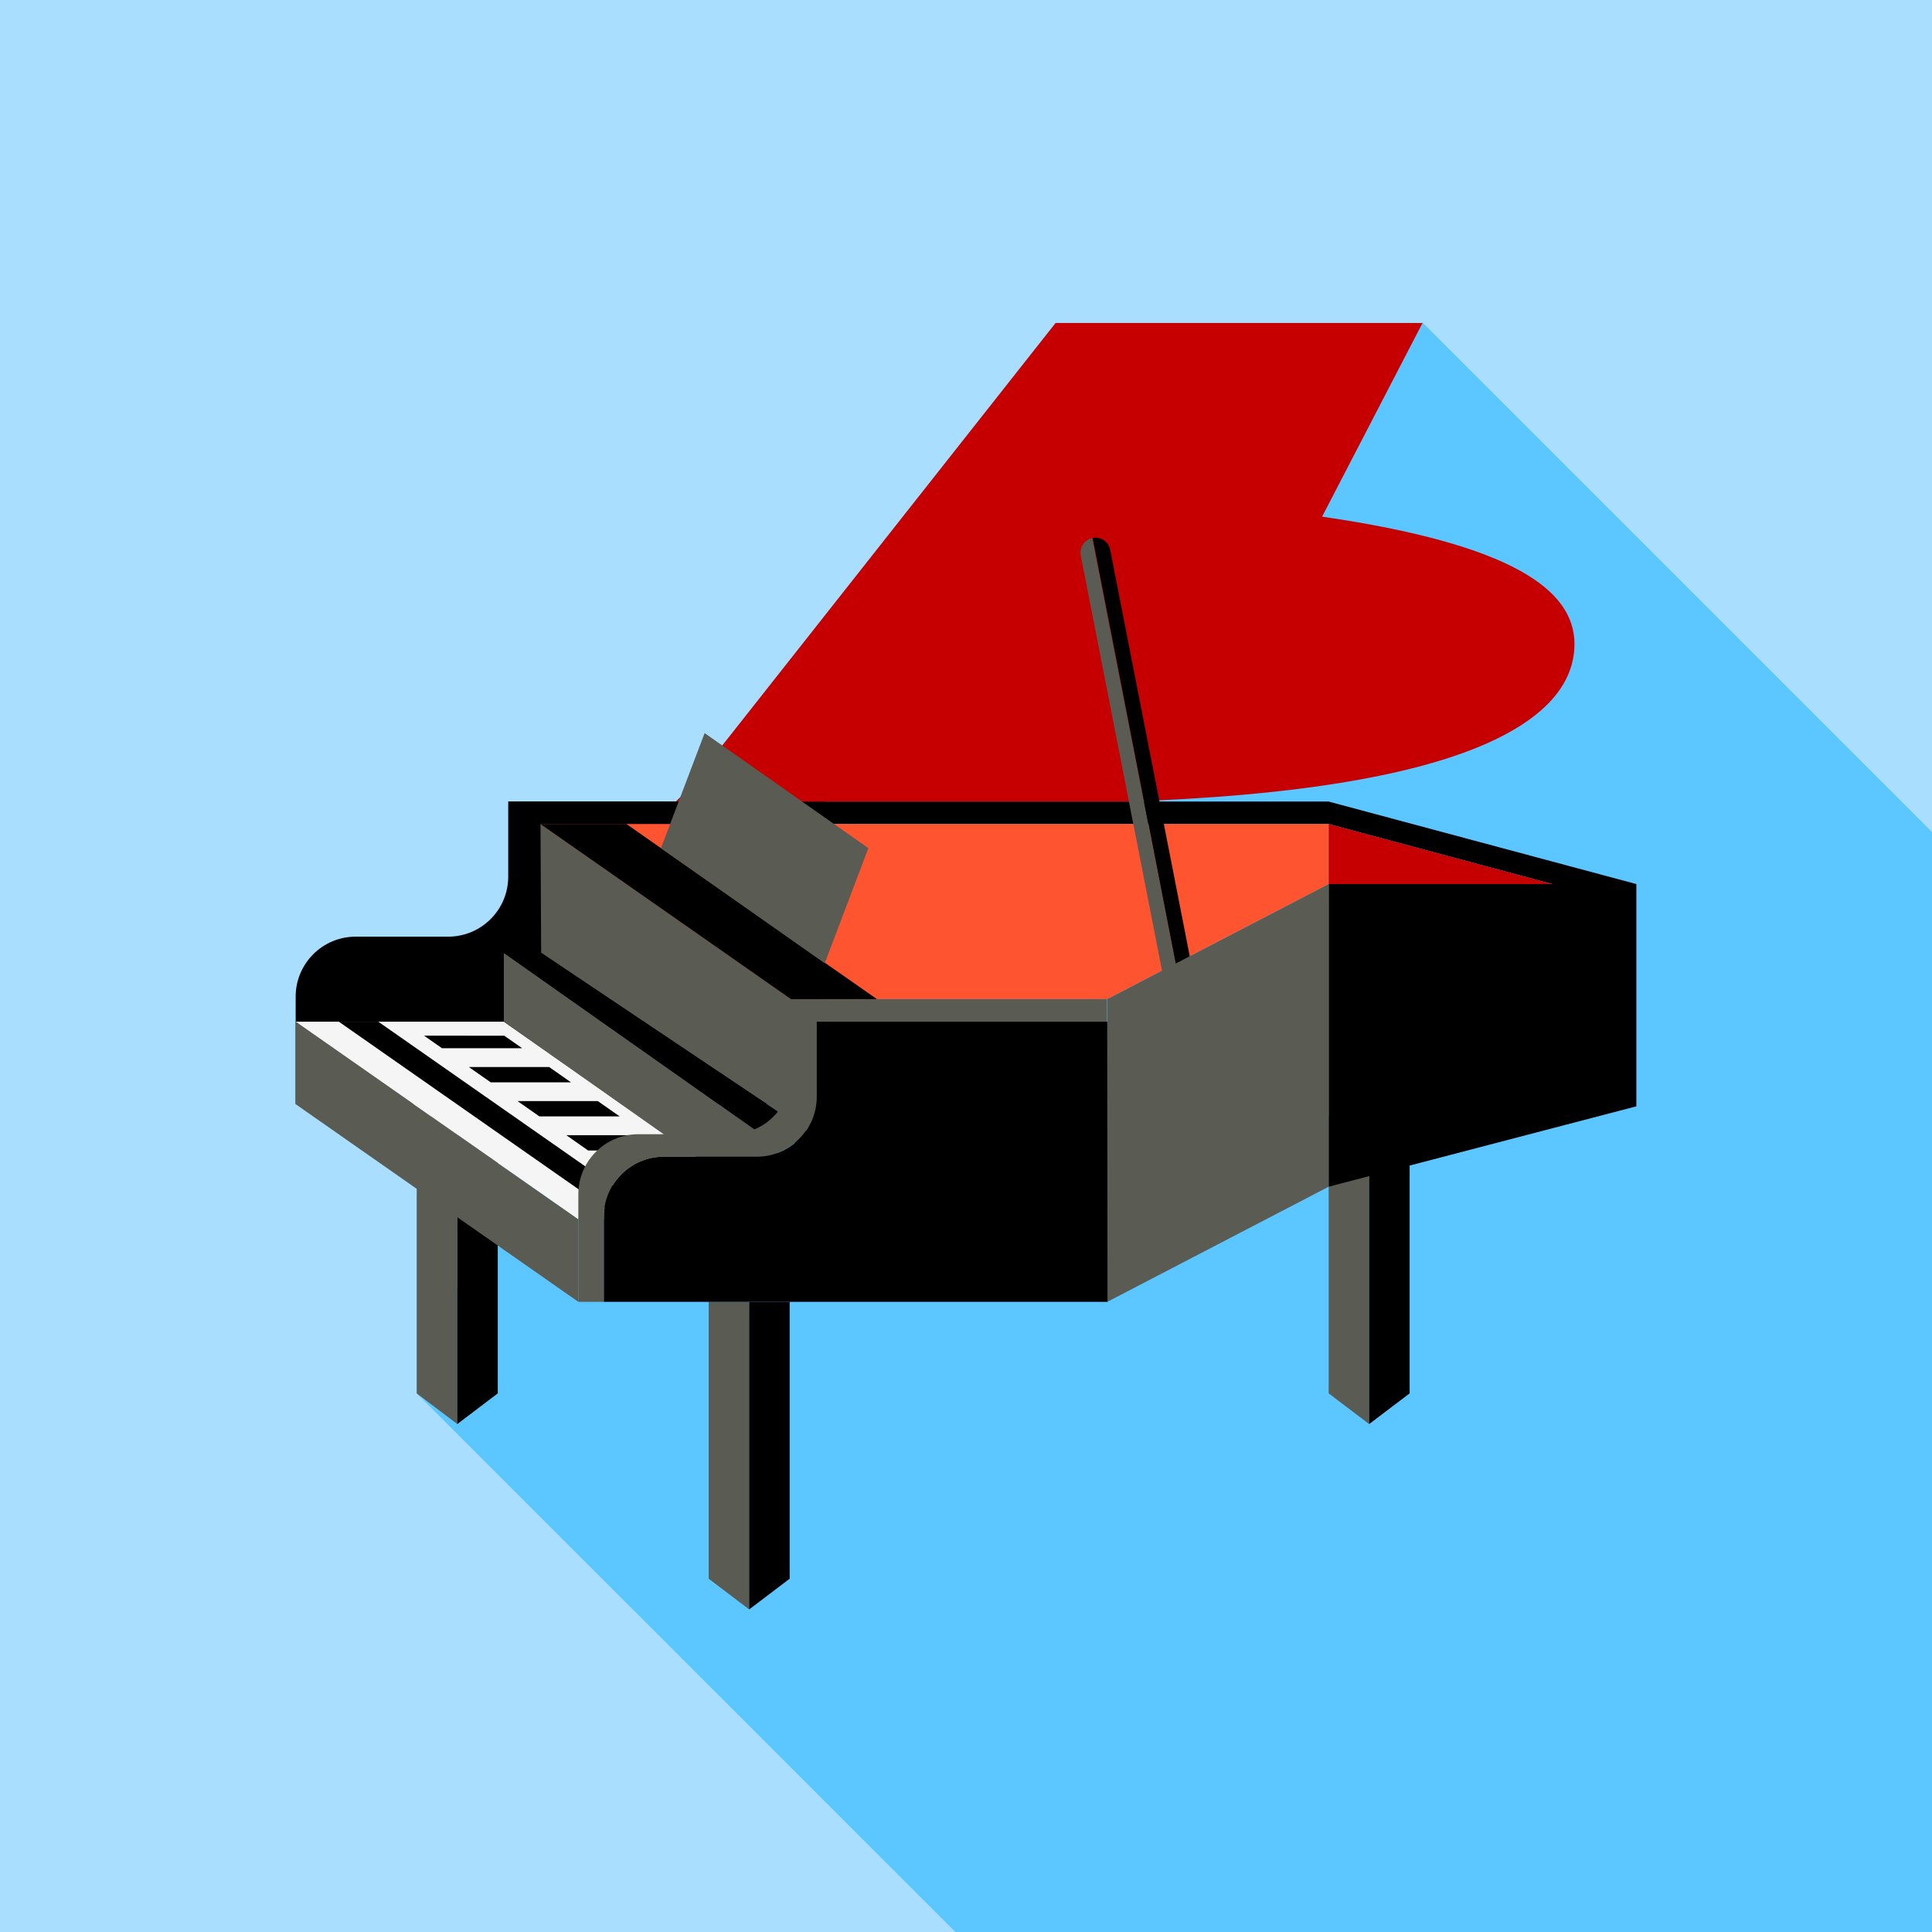
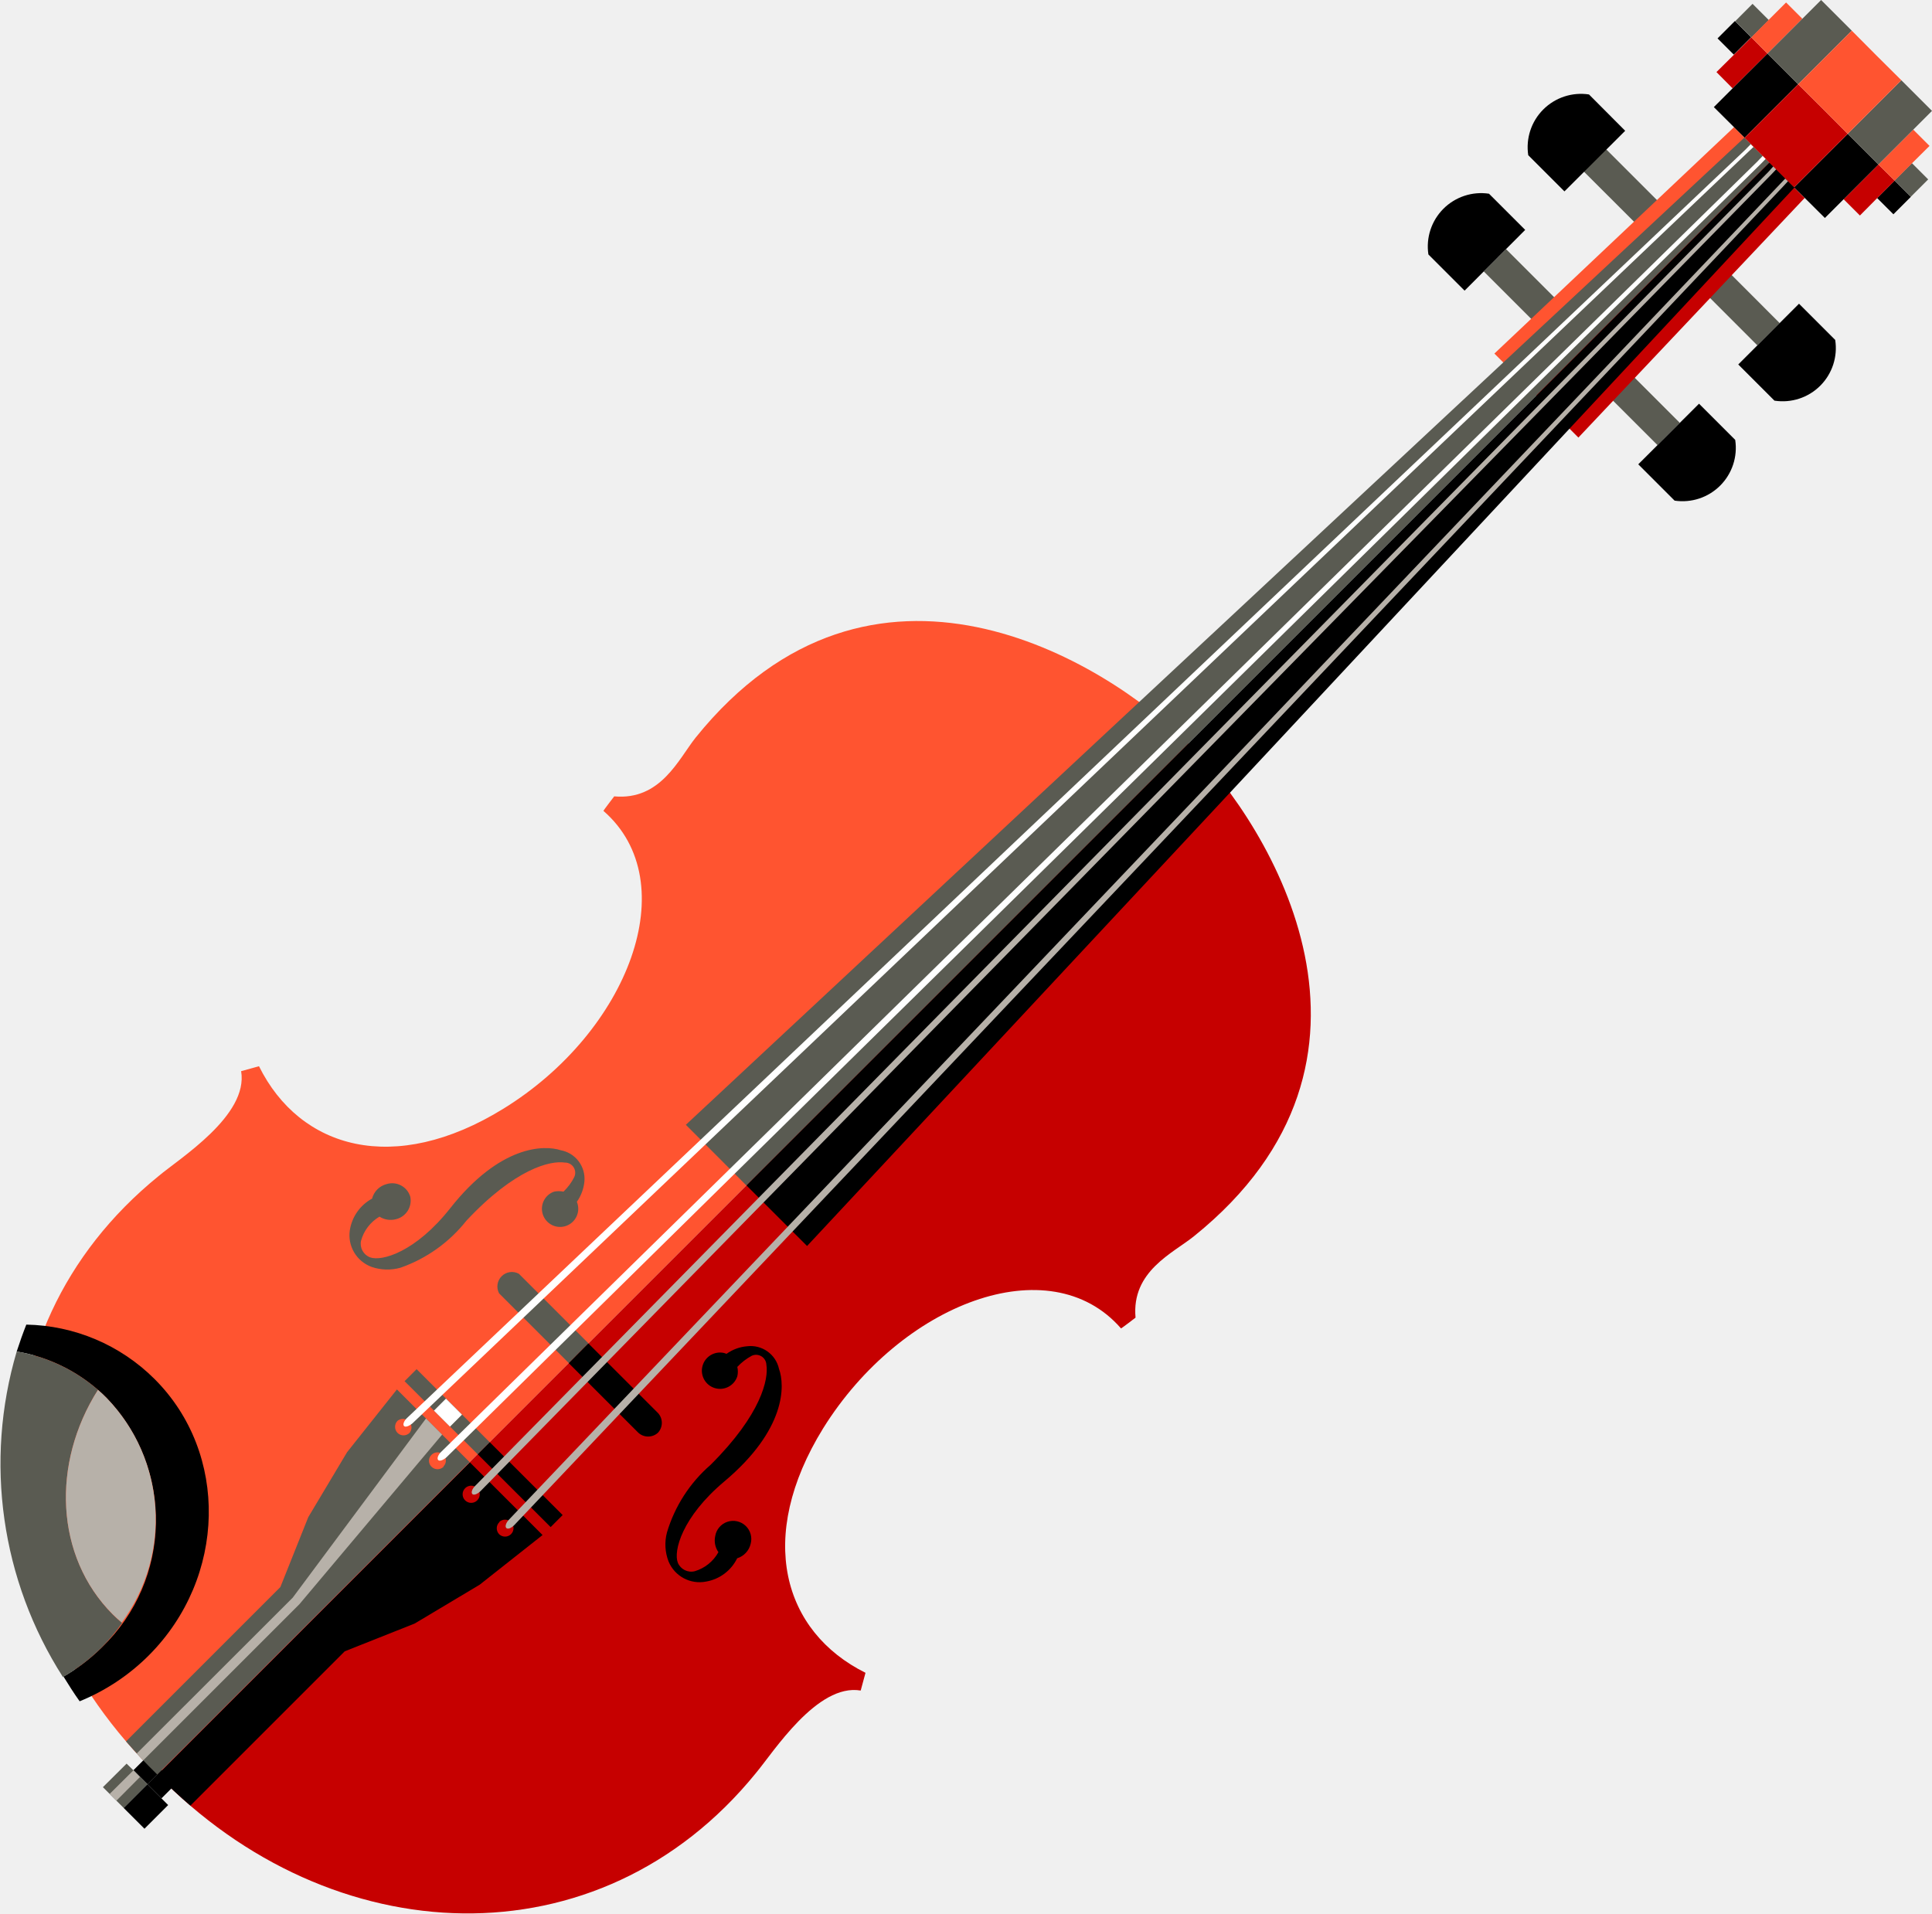
- <svg xmlns="http://www.w3.org/2000/svg" viewBox="0 0 199.5 199.5">
+ <svg xmlns="http://www.w3.org/2000/svg" viewBox="0 0 132.93 131.67">
  <defs>
-     <style>.cls-1{fill:#a9deff;}.cls-2{fill:#5bc6ff;}.cls-3{fill:#5a5b52;}.cls-4{fill:#f5f5f5;}.cls-5{fill:#ff5430;}.cls-6{fill:#c60000;}</style>
+     <style>.cls-1{fill:#5a5b52;}.cls-2{fill:#ff5430;}.cls-3{fill:#c60000;}.cls-4{fill:#fff;}.cls-5{fill:#b7b1a9;}</style>
  </defs>
  <g id="Layer_2" data-name="Layer 2">
    <g id="Layer_1-2" data-name="Layer 1">
-       <rect class="cls-1" width="199.5" height="199.5" />
-       <polygon class="cls-2" points="199.5 85.92 146.89 33.31 58.4 104.09 43.03 143.88 98.66 199.5 199.5 199.5 199.5 85.92" />
-       <polygon class="cls-3" points="43.03 115.28 43.03 143.88 47.22 147.05 47.22 115.28 43.03 115.28" />
-       <polygon points="51.4 115.28 47.22 115.28 47.22 147.05 51.4 143.88 51.4 115.28" />
-       <polygon class="cls-3" points="73.18 134.43 73.18 163.02 77.36 166.19 77.36 134.43 73.18 134.43" />
-       <polygon points="81.54 134.43 77.36 134.43 77.36 166.19 81.54 163.02 81.54 134.43" />
-       <polygon class="cls-3" points="137.2 115.28 137.2 143.88 141.38 147.05 141.38 115.28 137.2 115.28" />
-       <polygon points="145.56 115.28 141.38 115.28 141.38 147.05 145.56 143.88 145.56 115.28" />
-       <path d="M52.48,82.77v7.75a6.2,6.2,0,0,1-6.19,6.2H36.73a6.2,6.2,0,0,0-6.2,6.19V114H85.16V82.77Z" />
-       <polygon class="cls-3" points="30.53 105.5 59.72 125.9 59.72 134.43 30.53 114.02 30.53 105.5" />
-       <polygon class="cls-4" points="81.22 125.9 59.72 125.9 30.53 105.5 52.03 105.5 81.22 125.9" />
-       <polygon points="39.06 105.5 34.99 105.5 64.17 125.9 68.25 125.9 39.06 105.5" />
-       <polygon points="52.07 106.95 43.78 106.94 45.64 108.24 53.92 108.24 52.07 106.95" />
-       <polygon points="60.73 118.8 69.02 118.8 66.77 117.22 58.48 117.22 60.73 118.8" />
-       <polygon points="55.7 115.28 63.99 115.28 61.73 113.7 53.44 113.7 55.7 115.28" />
-       <polygon points="50.67 111.76 58.96 111.76 56.7 110.18 48.41 110.18 50.67 111.76" />
-       <polygon class="cls-3" points="80.61 118.51 52.03 98.4 52.03 105.5 77.6 123.51 80.61 118.51" />
-       <polygon class="cls-3" points="85.66 105.85 55.81 85.09 55.88 98.39 85.16 118.01 85.66 105.85" />
-       <polygon points="160.3 91.29 168.97 91.29 137.2 82.77 52.48 82.77 55.81 85.09 137.2 85.09 160.3 91.29" />
-       <polygon class="cls-5" points="55.81 85.09 81.67 103.17 114.34 103.17 137.2 91.29 137.2 85.09 55.81 85.09" />
-       <polygon class="cls-6" points="137.2 85.09 137.2 91.29 160.3 91.29 137.2 85.09" />
-       <polygon points="85.16 118.01 79.86 118.01 52.03 98.4 55.88 98.39 85.16 118.01" />
-       <path class="cls-6" d="M136.52,53.35l10.37-20H109L70.91,81.63l-1.12,1.14h46.57c34.56-1.13,46.22-8.22,46.22-16.27C162.58,60.88,156.05,56.2,136.52,53.35Z" />
-       <path class="cls-3" d="M111.6,57.37l10.06,51.4a1.54,1.54,0,0,0,1.79,1.22L112.79,55.56A1.55,1.55,0,0,0,111.6,57.37Z" />
-       <path d="M124.7,108.18,114.64,56.77a1.54,1.54,0,0,0-1.81-1.22S123.45,110,123.45,110A1.54,1.54,0,0,0,124.7,108.18Z" />
-       <polygon points="168.97 91.29 137.2 91.29 137.2 122.54 168.97 114.24 168.97 91.29" />
-       <polygon class="cls-3" points="114.34 103.17 114.34 134.43 137.2 122.54 137.2 91.29 114.34 103.17" />
-       <path class="cls-3" d="M68.56,119.44h9.56a6.19,6.19,0,0,0,6.19-6.19V105.5h30v-2.33H81.67v7.75a6.19,6.19,0,0,1-6.2,6.2H65.92a6.2,6.2,0,0,0-6.2,6.2v11.11h2.64v-8.79A6.2,6.2,0,0,1,68.56,119.44Z" />
-       <path d="M114.34,105.5h-30v7.75a6.19,6.19,0,0,1-6.19,6.19H68.56a6.2,6.2,0,0,0-6.2,6.2v8.79h52Z" />
-       <polygon points="90.55 103.17 81.67 103.17 55.81 85.09 64.69 85.09 90.55 103.17" />
-       <polygon class="cls-3" points="89.67 87.58 72.76 75.7 68.25 87.58 85.16 99.47 89.67 87.58" />
+       <rect class="cls-1" x="103.78" y="17.08" width="2.17" height="5.68" transform="translate(16.64 80) rotate(-45.01)" />
+       <path d="M104.94,15.82l-2.49-2.49a3.67,3.67,0,0,0-4.17,4.18L100.77,20Z" />
+       <rect class="cls-1" x="110.66" y="10.2" width="2.17" height="5.68" transform="translate(23.52 82.85) rotate(-45.01)" />
+       <path d="M111.82,9l-2.49-2.5a3.67,3.67,0,0,0-4.18,4.18l2.49,2.49Z" />
+       <rect class="cls-1" x="111.72" y="25.02" width="2.17" height="5.68" transform="translate(13.35 87.94) rotate(-45.01)" />
+       <path d="M116.9,27.78l2.49,2.49a3.67,3.67,0,0,1-4.17,4.18l-2.5-2.5Z" />
+       <rect class="cls-1" x="118.59" y="18.14" width="2.17" height="5.68" transform="translate(20.17 90.71) rotate(-44.96)" />
+       <path d="M123.78,20.9l2.49,2.49a3.66,3.66,0,0,1-4.18,4.18l-2.49-2.49Z" />
+       <path class="cls-2" d="M42.26,54.8s-.77,1-.74,1c5.64,4.91,1.73,15.18-6.88,20.49-7.51,4.64-14,2.77-16.82-2.92l-1.23.34c.52,3.05-4.24,6-5.68,7.22-13.27,10.78-12.44,29.2-.09,41.18L81.76,51.17C76,45.41,60,35.69,47.86,50.76,46.69,52.23,45.46,55.09,42.26,54.8Z" />
+       <path class="cls-1" d="M40.21,81.3a2,2,0,0,0-1.63-2.15c-1.13-.37-4.17-.37-7.61,4-2.37,3-4.7,3.67-5.51,3.37a1,1,0,0,1-.62-1.14,2.78,2.78,0,0,1,1.27-1.66,1.43,1.43,0,0,0,1.12.18,1.32,1.32,0,0,0,1-1.55,1.3,1.3,0,0,0-1.63-.87,1.39,1.39,0,0,0-1,1,3,3,0,0,0-1.53,2.17,2.32,2.32,0,0,0,1.5,2.53,3.31,3.31,0,0,0,2,.05A10,10,0,0,0,32.09,84c3.38-3.61,5.8-4.15,6.77-4a.7.7,0,0,1,.65,1,3.66,3.66,0,0,1-.74,1,1.58,1.58,0,0,0-.65,0,1.25,1.25,0,1,0,1.63.88,1,1,0,0,0-.06-.18A2.91,2.91,0,0,0,40.21,81.3Z" />
+       <path class="cls-3" d="M78.13,90.67s-1,.77-1,.74C72.22,85.77,62,89.68,56.64,98.28c-4.64,7.51-2.77,14,2.91,16.83l-.33,1.22c-3-.51-6,4.24-7.22,5.69-10.78,13.26-29.2,12.43-41.18.09L81.76,51.17c5.76,5.76,15.47,21.74.4,33.89C80.7,86.24,77.84,87.47,78.13,90.67Z" />
+       <path d="M51.4,92.64a2,2,0,0,1,2.2,1.56c.41,1.12.5,4.16-3.76,7.74-2.92,2.45-3.52,4.8-3.2,5.6a1,1,0,0,0,1.16.58,2.76,2.76,0,0,0,1.63-1.31,1.41,1.41,0,0,1-.22-1.11,1.25,1.25,0,1,1,2.44.53,1.37,1.37,0,0,1-.93,1,2.93,2.93,0,0,1-2.13,1.6A2.31,2.31,0,0,1,46,107.45a3.25,3.25,0,0,1-.11-2,9.9,9.9,0,0,1,3-4.65c3.51-3.49,4-5.92,3.84-6.89a.71.71,0,0,0-1-.62,3.87,3.87,0,0,0-1,.77,1.43,1.43,0,0,1,0,.65,1.25,1.25,0,1,1-.92-1.61l.18.06A2.82,2.82,0,0,1,51.4,92.64Z" />
+       <polygon class="cls-1" points="9.18 121.82 8.71 121.36 7.08 122.98 8.51 124.41 10.14 122.78 9.18 121.82" />
+       <rect x="9.46" y="121.13" width="1.39" height="1.37" transform="translate(-83.16 42.85) rotate(-45)" />
+       <polygon points="11.57 124.21 11.11 123.75 10.14 122.78 8.51 124.41 9.94 125.84 11.57 124.21" />
+       <polygon points="11.11 123.75 12.09 122.77 11.12 121.8 10.14 122.78 11.11 123.75" />
+       <rect x="35.2" y="98.61" width="1.17" height="7.1" transform="translate(-61.77 55.26) rotate(-45.02)" />
+       <rect class="cls-1" x="30.18" y="93.59" width="1.17" height="7.1" transform="translate(-59.69 50.22) rotate(-45.01)" />
+       <path class="cls-1" d="M23.88,99.93l-2.67,4.47-1.92,4.81L8.67,119.83c.68.78,1.39,1.54,2.15,2.28l21.49-21.5-5-5Zm6.64,1a.59.59,0,0,1-.83,0,.57.57,0,0,1,0-.82.59.59,0,0,1,.83,0A.57.57,0,0,1,30.52,100.9Zm-2.34-2.33a.59.59,0,0,1-.83,0,.6.6,0,0,1,0-.83.59.59,0,0,1,.83.83Z" />
+       <path d="M13.1,124.25l10.62-10.62,4.81-1.91L33,109.05l4.33-3.42-5-5-21.49,21.5C11.55,122.87,12.32,123.58,13.1,124.25ZM32,102.41a.59.59,0,1,1,0,.83A.59.59,0,0,1,32,102.41Zm2.34,2.33a.58.58,0,0,1,.82,0,.58.58,0,1,1-.82.83A.59.59,0,0,1,34.36,104.74Z" />
+       <path d="M10.62,94.88a12.82,12.82,0,0,0-8.81-3.73c-.24.61-.46,1.23-.66,1.85a11.38,11.38,0,0,1,6.19,3.2A12.14,12.14,0,0,1,7,113.37a13,13,0,0,1-2.63,2c.35.57.71,1.14,1.11,1.7a14.4,14.4,0,0,0,4.76-3.16C15.58,108.56,15.77,100,10.62,94.88Z" />
+       <path class="cls-1" d="M35.7,87.65A1,1,0,0,0,34.34,89l4.79,4.79,1.35-1.36Z" />
+       <path d="M45.27,98.59a1,1,0,0,0,0-1.36l-4.79-4.79L39.13,93.8l4.79,4.79A1,1,0,0,0,45.27,98.59Z" />
+       <polygon class="cls-2" points="121.74 11.19 119.31 8.75 102.82 24.33 105.71 27.21 121.74 11.19" />
+       <polygon class="cls-1" points="120.02 9.47 47.19 77.4 51.35 81.57 121.74 11.19 120.02 9.47" />
+       <polygon class="cls-3" points="121.74 11.19 124.17 13.62 108.6 30.11 105.71 27.21 121.74 11.19" />
+       <polygon points="123.47 12.9 55.53 85.74 51.36 81.57 121.75 11.18 123.47 12.9" />
+       <path class="cls-4" d="M120.11,10.28,28,97.58c-.21.2-.3.45-.2.55s.34,0,.56-.17l91.93-87.51.36-.34-.19-.19C120.3,10.09,120.15,10.23,120.11,10.28Z" />
+       <path class="cls-4" d="M120.92,11.11,30.34,99.92c-.2.2-.29.45-.19.55s.35,0,.56-.18l90.43-89,.37-.38-.21-.2Z" />
+       <path class="cls-5" d="M122.47,12.67,35,104.59c-.19.21-.27.46-.16.56s.34,0,.54-.2l87.29-92.1.36-.39-.19-.18Z" />
+       <path class="cls-5" d="M121.68,11.82l-89,90.44c-.2.2-.28.45-.18.55s.35,0,.55-.19L121.88,12l.35-.37-.2-.2Z" />
+       <rect x="129.47" y="12.8" width="1.7" height="1.58" transform="translate(28.6 96.18) rotate(-45.03)" />
+       <polygon class="cls-3" points="129.24 11.32 126.85 13.71 127.97 14.83 129.16 13.63 130.36 12.43 129.24 11.32" />
+       <rect x="118.49" y="1.82" width="1.69" height="1.58" transform="translate(33.16 85.2) rotate(-45.04)" />
+       <polygon class="cls-3" points="120.5 2.57 119.3 3.77 118.1 4.96 119.21 6.08 121.61 3.69 120.5 2.57" />
+       <polygon points="121.61 3.69 119.21 6.08 117.92 7.37 120.04 9.48 123.72 5.8 121.61 3.69" />
+       <polygon points="127.13 9.21 123.44 12.89 125.56 15 126.85 13.71 129.24 11.32 127.13 9.21" />
+       <polygon class="cls-3" points="120.04 9.48 121.74 11.19 123.44 12.89 127.13 9.21 125.43 7.5 123.72 5.8 120.04 9.48" />
+       <rect class="cls-1" x="130.67" y="11.6" width="1.69" height="1.58" transform="translate(29.74 96.6) rotate(-44.99)" />
+       <polygon class="cls-2" points="130.36 12.43 131.56 11.23 132.76 10.04 131.64 8.92 129.24 11.32 130.36 12.43" />
+       <rect class="cls-1" x="119.69" y="0.62" width="1.69" height="1.58" transform="translate(34.42 85.76) rotate(-45.07)" />
+       <polygon class="cls-2" points="121.61 3.69 124.01 1.29 122.89 0.17 121.69 1.37 120.5 2.57 121.61 3.69" />
+       <polygon class="cls-1" points="123.72 5.8 127.41 2.11 125.3 0 124.01 1.29 121.61 3.69 123.72 5.8" />
+       <polygon class="cls-1" points="129.24 11.32 131.64 8.92 132.93 7.63 130.82 5.52 127.13 9.21 129.24 11.32" />
+       <polygon class="cls-2" points="123.72 5.8 125.43 7.5 127.13 9.21 130.82 5.52 129.11 3.82 127.41 2.11 123.72 5.8" />
+       <path class="cls-1" d="M6.74,95.64A11.45,11.45,0,0,0,1.15,93a27.23,27.23,0,0,0,3.18,22.4,13,13,0,0,0,2.63-2,12.87,12.87,0,0,0,1.44-1.72,8.6,8.6,0,0,1-.64-.58C3.79,107.1,3.53,100.7,6.74,95.64Z" />
+       <path class="cls-5" d="M7.34,96.2a8,8,0,0,0-.6-.56c-3.21,5.06-2.95,11.46,1,15.43a8.6,8.6,0,0,0,.64.58A12,12,0,0,0,7.34,96.2Z" />
+       <polygon class="cls-5" points="20.14 109.94 9.41 120.66 9.85 121.14 20.6 110.39 30.42 98.72 29.31 97.61 20.14 109.94" />
+       <polygon class="cls-5" points="9.63 122.28 8.01 123.91 7.55 123.44 9.18 121.82 9.63 122.28" />
+       <rect class="cls-4" x="30.24" y="96.42" width="1.17" height="1.56" transform="translate(-59.73 50.32) rotate(-45.03)" />
    </g>
  </g>
</svg>
